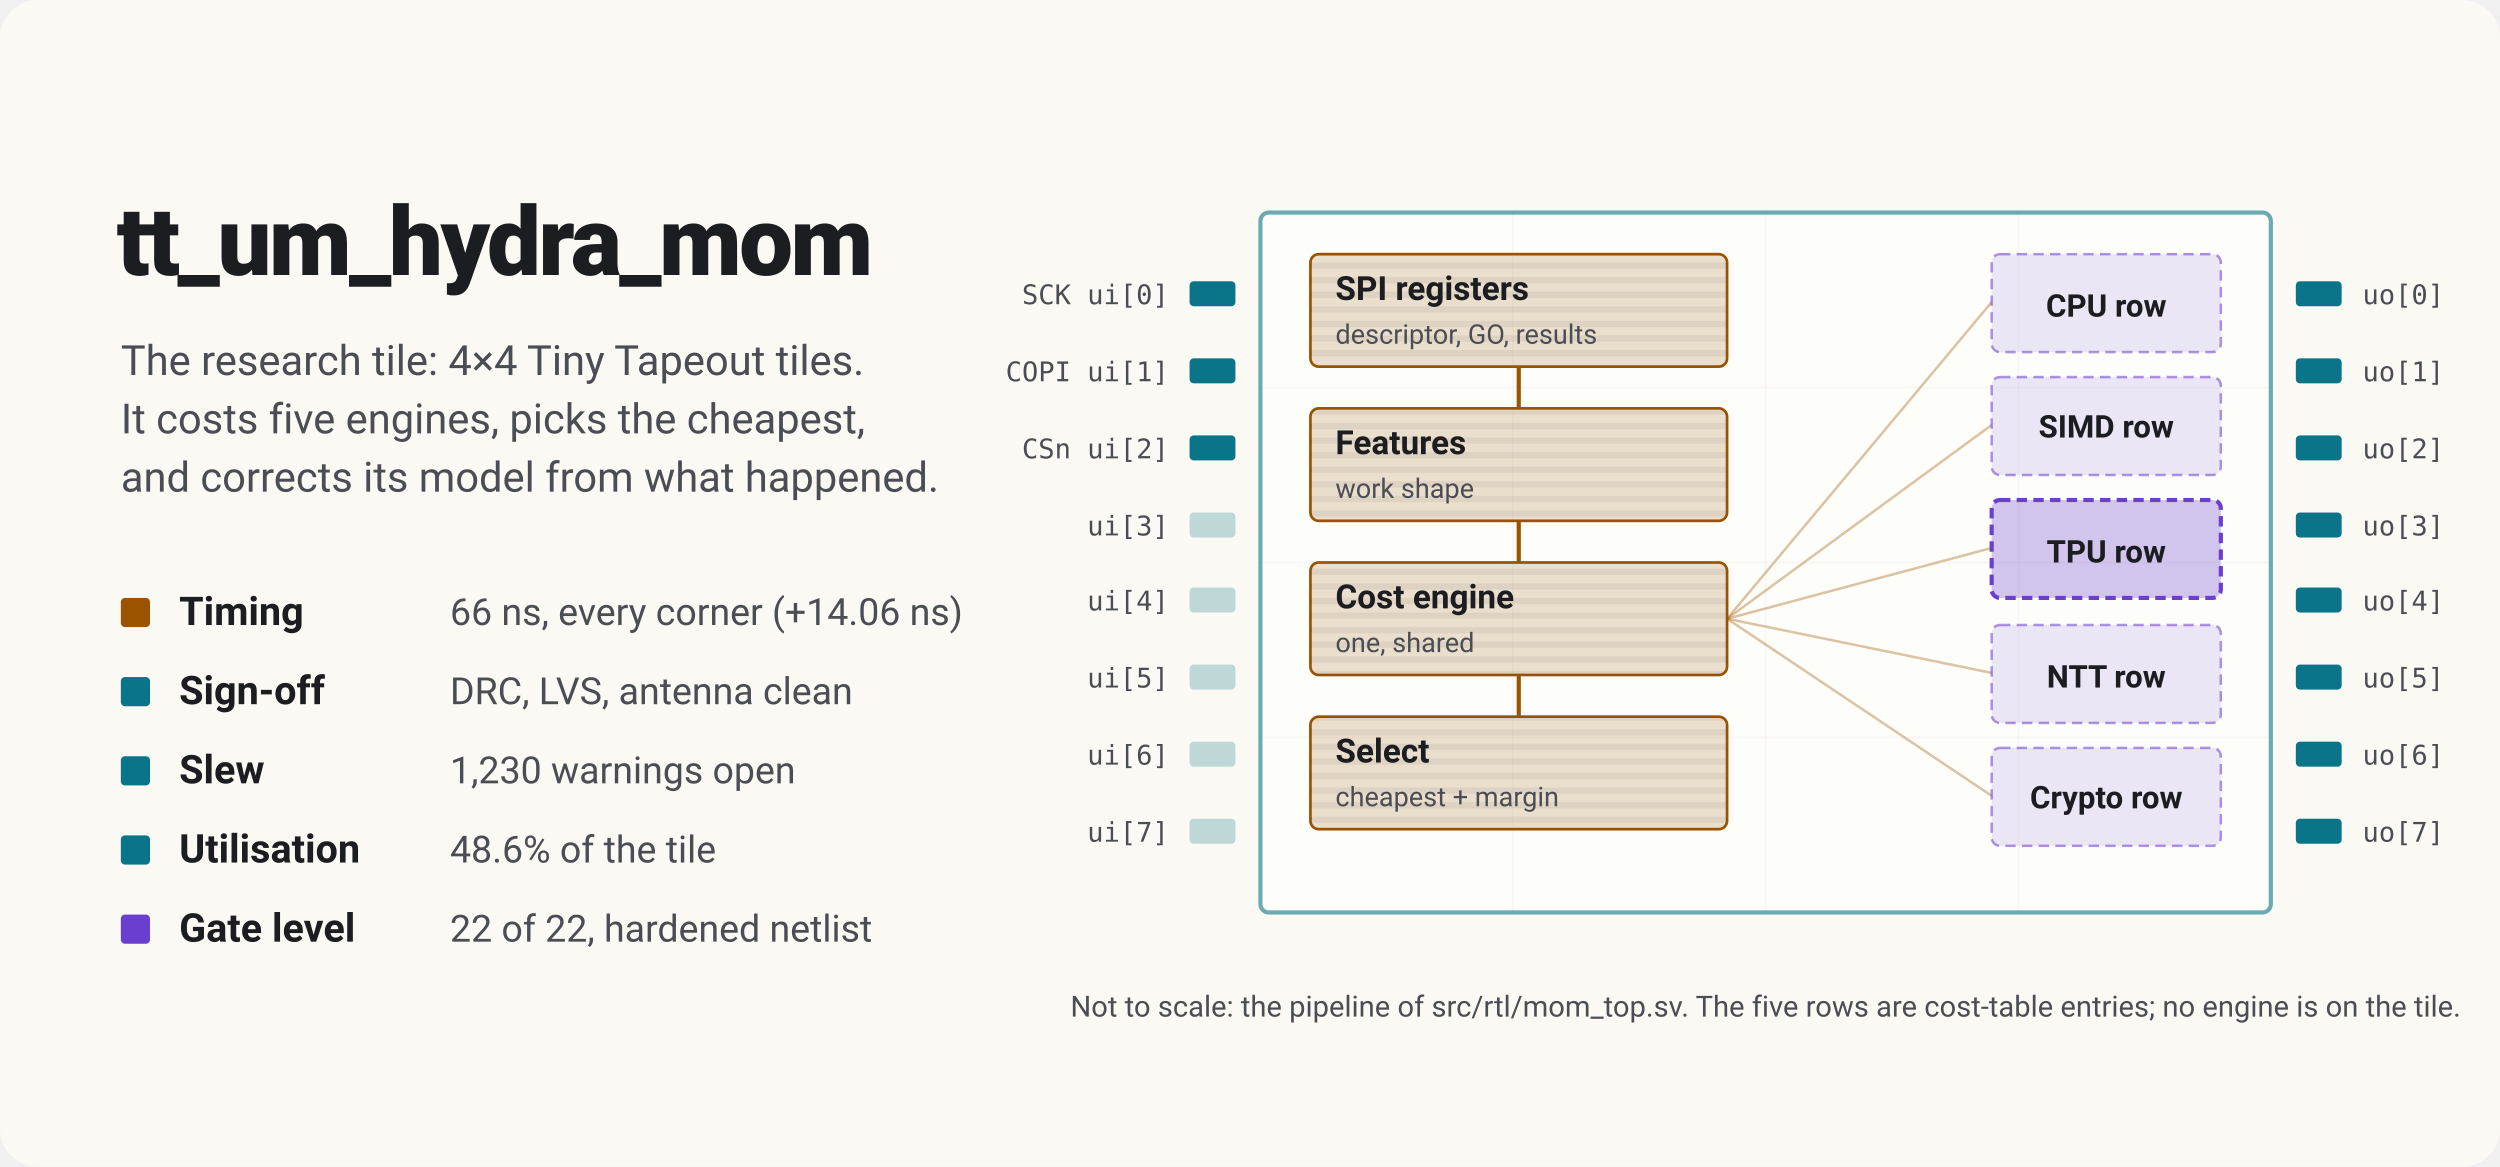
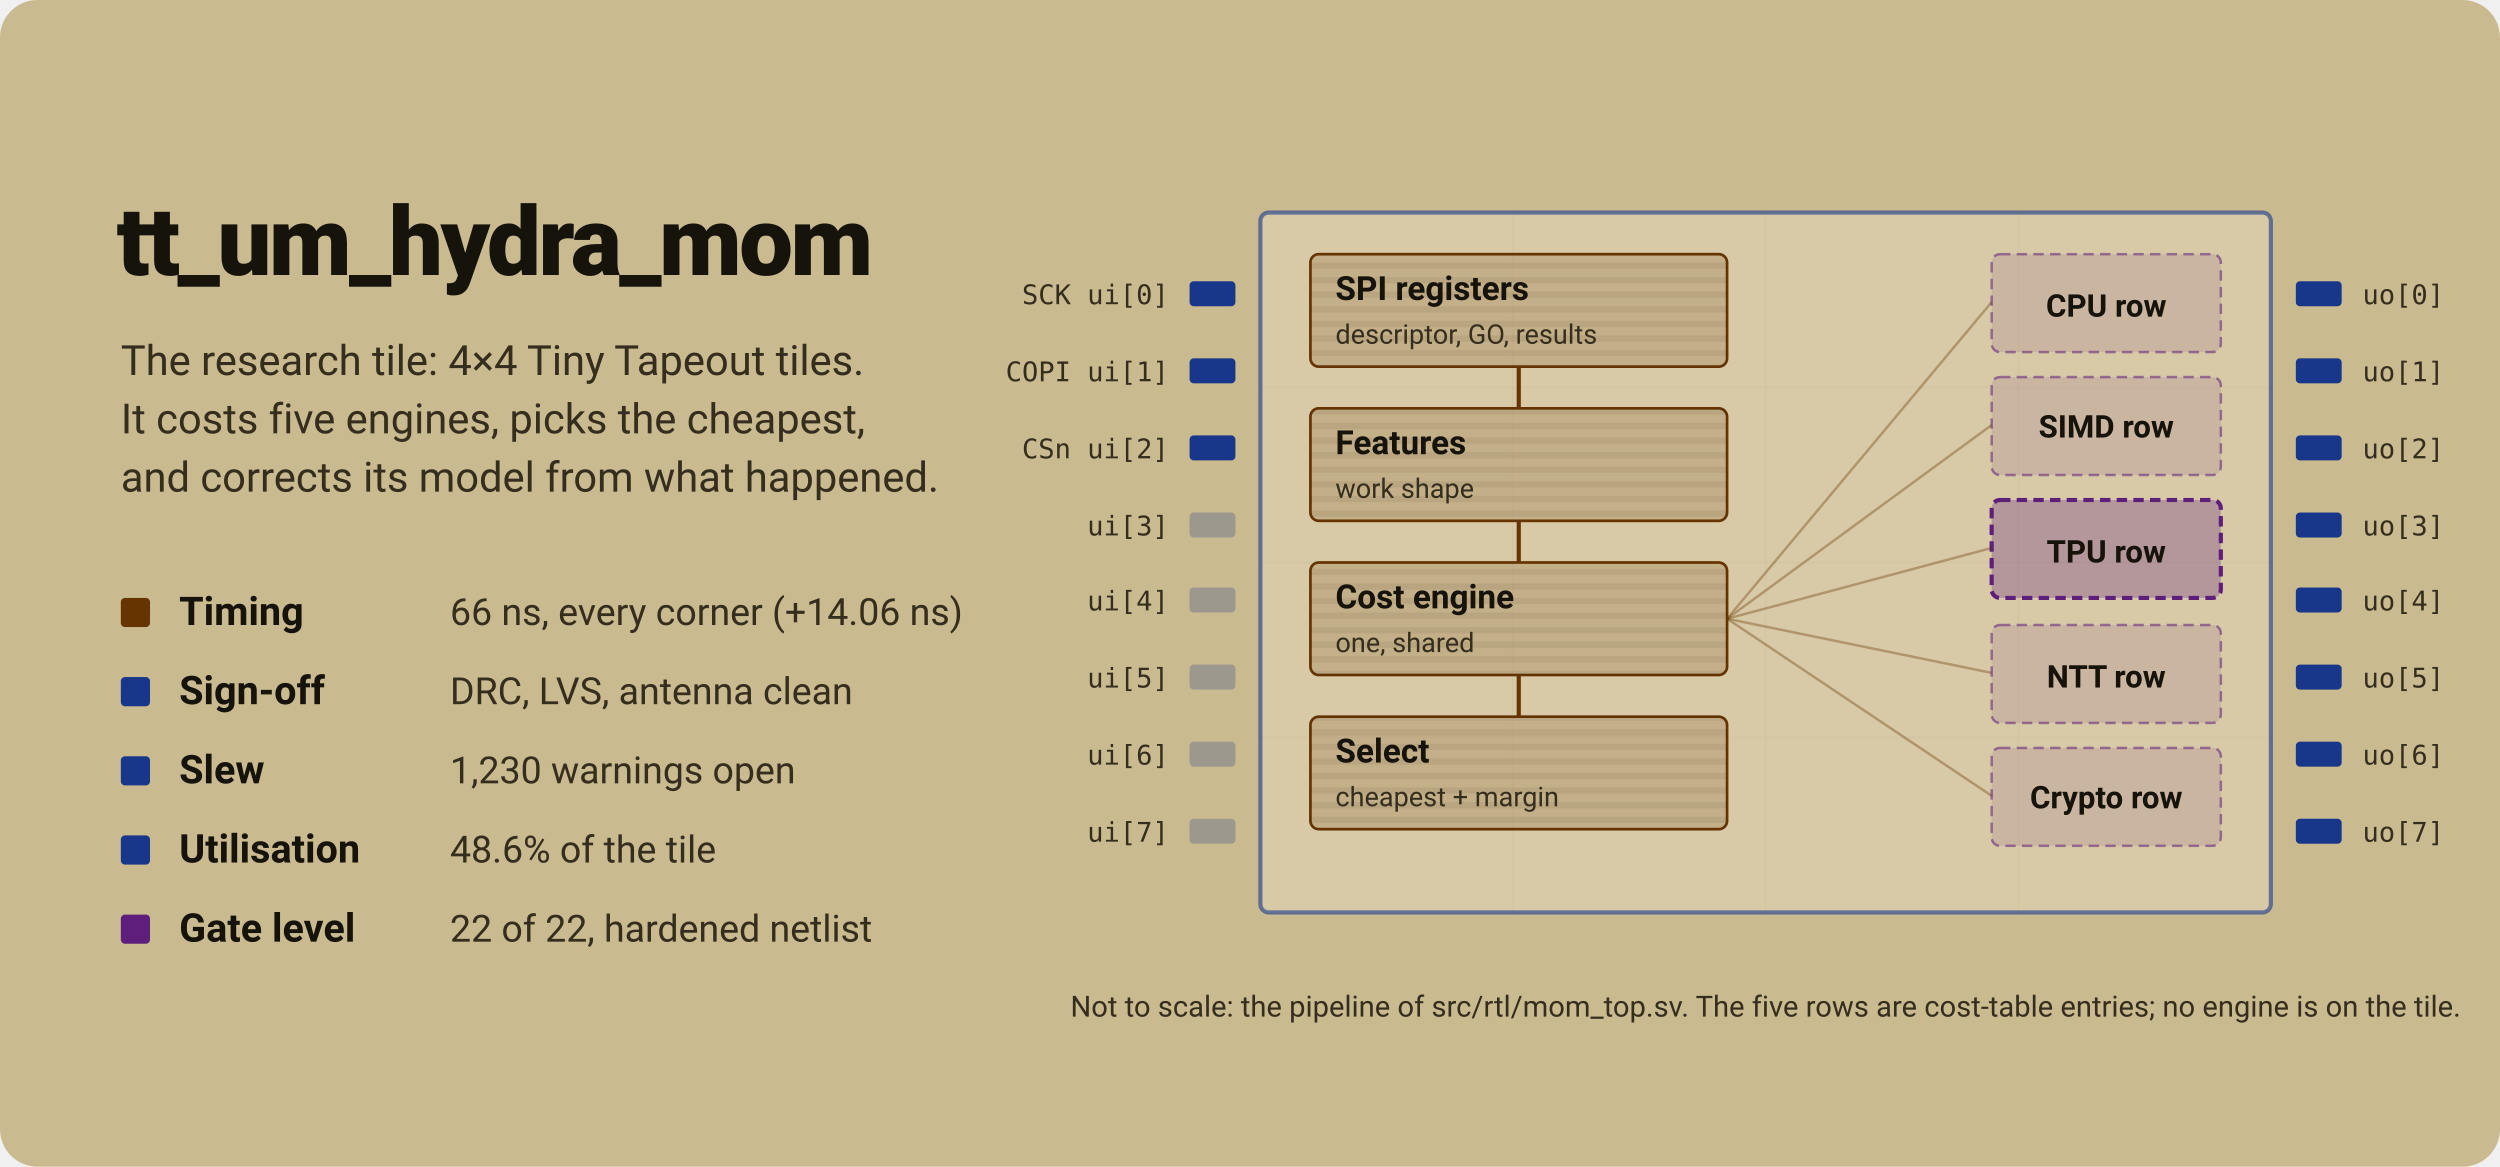
<svg xmlns="http://www.w3.org/2000/svg" viewBox="0 0 1200 560" width="1200" height="560" role="img" aria-labelledby="t d">
  <style>
  /* Static (SkyWater 130 audit, 2026-10-11): a README image cannot offer a
     pause control, so the lead figures show their final state only. */
  .bit { opacity: 1; } .cost { opacity: 1; } .out { opacity: 1; } .hl { opacity: 0; }
</style>
  <defs>
    <pattern id="rows" width="8" height="7" patternUnits="userSpaceOnUse">
-       <rect width="8" height="3" fill="#1c1d21" opacity="0.06" />
+       <rect width="8" height="3" fill="#16130b" opacity="0.06" />
    </pattern>
  </defs>
-   <rect width="1200" height="560" rx="18" fill="#fbf9f3" />
-   <line x1="726.2" y1="102.027" x2="726.2" y2="437.973" stroke="#1c1d21" stroke-opacity=".06" />
-   <line x1="847.5" y1="102.027" x2="847.5" y2="437.973" stroke="#1c1d21" stroke-opacity=".06" />
-   <line x1="968.8" y1="102.027" x2="968.8" y2="437.973" stroke="#1c1d21" stroke-opacity=".06" />
-   <line x1="605.0" y1="186.0" x2="1090.0" y2="186.0" stroke="#1c1d21" stroke-opacity=".06" />
-   <line x1="605.0" y1="270.0" x2="1090.0" y2="270.0" stroke="#1c1d21" stroke-opacity=".06" />
-   <line x1="605.0" y1="354.0" x2="1090.0" y2="354.0" stroke="#1c1d21" stroke-opacity=".06" />
-   <rect x="605.0" y="102.027" width="485.0" height="335.945" rx="4" fill="#ffffff" fill-opacity=".6" stroke="#0a7488" stroke-opacity=".6" stroke-width="2" />
-   <rect class="bit" style="animation-delay:0.00s" x="571.0" y="135" width="22" height="12" rx="2" fill="#0a7488" fill-opacity="1" />
-   <text x="561.0" y="146" text-anchor="end" style="font-family:ui-monospace,SFMono-Regular,Menlo,Consolas,monospace;font-size:13px" fill="#4b4d55">SCK ui[0]</text>
-   <rect class="out" x="1102.0" y="135" width="22" height="12" rx="2" fill="#0a7488" />
-   <text x="1134.0" y="146" style="font-family:ui-monospace,SFMono-Regular,Menlo,Consolas,monospace;font-size:13px" fill="#4b4d55">uo[0]</text>
-   <rect class="bit" style="animation-delay:0.05s" x="571.0" y="172" width="22" height="12" rx="2" fill="#0a7488" fill-opacity="1" />
-   <text x="561.0" y="183" text-anchor="end" style="font-family:ui-monospace,SFMono-Regular,Menlo,Consolas,monospace;font-size:13px" fill="#4b4d55">COPI ui[1]</text>
-   <rect class="out" x="1102.0" y="172" width="22" height="12" rx="2" fill="#0a7488" />
-   <text x="1134.0" y="183" style="font-family:ui-monospace,SFMono-Regular,Menlo,Consolas,monospace;font-size:13px" fill="#4b4d55">uo[1]</text>
-   <rect class="bit" style="animation-delay:0.10s" x="571.0" y="209" width="22" height="12" rx="2" fill="#0a7488" fill-opacity="1" />
-   <text x="561.0" y="220" text-anchor="end" style="font-family:ui-monospace,SFMono-Regular,Menlo,Consolas,monospace;font-size:13px" fill="#4b4d55">CSn ui[2]</text>
-   <rect class="out" x="1102.0" y="209" width="22" height="12" rx="2" fill="#0a7488" />
-   <text x="1134.0" y="220" style="font-family:ui-monospace,SFMono-Regular,Menlo,Consolas,monospace;font-size:13px" fill="#4b4d55">uo[2]</text>
-   <rect class="" style="animation-delay:0.15s" x="571.0" y="246" width="22" height="12" rx="2" fill="#0a7488" fill-opacity="0.25" />
-   <text x="561.0" y="257" text-anchor="end" style="font-family:ui-monospace,SFMono-Regular,Menlo,Consolas,monospace;font-size:13px" fill="#4b4d55">ui[3]</text>
-   <rect class="out" x="1102.0" y="246" width="22" height="12" rx="2" fill="#0a7488" />
-   <text x="1134.0" y="257" style="font-family:ui-monospace,SFMono-Regular,Menlo,Consolas,monospace;font-size:13px" fill="#4b4d55">uo[3]</text>
-   <rect class="" style="animation-delay:0.20s" x="571.0" y="282" width="22" height="12" rx="2" fill="#0a7488" fill-opacity="0.25" />
-   <text x="561.0" y="293" text-anchor="end" style="font-family:ui-monospace,SFMono-Regular,Menlo,Consolas,monospace;font-size:13px" fill="#4b4d55">ui[4]</text>
-   <rect class="out" x="1102.0" y="282" width="22" height="12" rx="2" fill="#0a7488" />
-   <text x="1134.0" y="293" style="font-family:ui-monospace,SFMono-Regular,Menlo,Consolas,monospace;font-size:13px" fill="#4b4d55">uo[4]</text>
-   <rect class="" style="animation-delay:0.25s" x="571.0" y="319" width="22" height="12" rx="2" fill="#0a7488" fill-opacity="0.25" />
-   <text x="561.0" y="330" text-anchor="end" style="font-family:ui-monospace,SFMono-Regular,Menlo,Consolas,monospace;font-size:13px" fill="#4b4d55">ui[5]</text>
-   <rect class="out" x="1102.0" y="319" width="22" height="12" rx="2" fill="#0a7488" />
-   <text x="1134.0" y="330" style="font-family:ui-monospace,SFMono-Regular,Menlo,Consolas,monospace;font-size:13px" fill="#4b4d55">uo[5]</text>
-   <rect class="" style="animation-delay:0.30s" x="571.0" y="356" width="22" height="12" rx="2" fill="#0a7488" fill-opacity="0.25" />
-   <text x="561.0" y="367" text-anchor="end" style="font-family:ui-monospace,SFMono-Regular,Menlo,Consolas,monospace;font-size:13px" fill="#4b4d55">ui[6]</text>
-   <rect class="out" x="1102.0" y="356" width="22" height="12" rx="2" fill="#0a7488" />
-   <text x="1134.0" y="367" style="font-family:ui-monospace,SFMono-Regular,Menlo,Consolas,monospace;font-size:13px" fill="#4b4d55">uo[6]</text>
-   <rect class="" style="animation-delay:0.35s" x="571.0" y="393" width="22" height="12" rx="2" fill="#0a7488" fill-opacity="0.25" />
-   <text x="561.0" y="404" text-anchor="end" style="font-family:ui-monospace,SFMono-Regular,Menlo,Consolas,monospace;font-size:13px" fill="#4b4d55">ui[7]</text>
-   <rect class="out" x="1102.0" y="393" width="22" height="12" rx="2" fill="#0a7488" />
-   <text x="1134.0" y="404" style="font-family:ui-monospace,SFMono-Regular,Menlo,Consolas,monospace;font-size:13px" fill="#4b4d55">uo[7]</text>
-   <rect x="629" y="122" width="200" height="54" rx="4" fill="#9a5300" fill-opacity=".18" stroke="#9a5300" stroke-width="1.3" />
+   <rect width="1200" height="560" rx="18" fill="#c9ba90" />
+   <line x1="726.2" y1="102.027" x2="726.2" y2="437.973" stroke="#16130b" stroke-opacity=".06" />
+   <line x1="847.5" y1="102.027" x2="847.5" y2="437.973" stroke="#16130b" stroke-opacity=".06" />
+   <line x1="968.8" y1="102.027" x2="968.8" y2="437.973" stroke="#16130b" stroke-opacity=".06" />
+   <line x1="605.0" y1="186.0" x2="1090.0" y2="186.0" stroke="#16130b" stroke-opacity=".06" />
+   <line x1="605.0" y1="270.0" x2="1090.0" y2="270.0" stroke="#16130b" stroke-opacity=".06" />
+   <line x1="605.0" y1="354.0" x2="1090.0" y2="354.0" stroke="#16130b" stroke-opacity=".06" />
+   <rect x="605.0" y="102.027" width="485.0" height="335.945" rx="4" fill="#e2d6b4" fill-opacity=".6" stroke="#18378a" stroke-opacity=".6" stroke-width="2" />
+   <rect class="bit" style="animation-delay:0.00s" x="571.0" y="135" width="22" height="12" rx="2" fill="#18378a" fill-opacity="1" />
+   <text x="561.0" y="146" text-anchor="end" style="font-family:ui-monospace,SFMono-Regular,Menlo,Consolas,monospace;font-size:13px" fill="#352d1d">SCK ui[0]</text>
+   <rect class="out" x="1102.0" y="135" width="22" height="12" rx="2" fill="#18378a" />
+   <text x="1134.0" y="146" style="font-family:ui-monospace,SFMono-Regular,Menlo,Consolas,monospace;font-size:13px" fill="#352d1d">uo[0]</text>
+   <rect class="bit" style="animation-delay:0.05s" x="571.0" y="172" width="22" height="12" rx="2" fill="#18378a" fill-opacity="1" />
+   <text x="561.0" y="183" text-anchor="end" style="font-family:ui-monospace,SFMono-Regular,Menlo,Consolas,monospace;font-size:13px" fill="#352d1d">COPI ui[1]</text>
+   <rect class="out" x="1102.0" y="172" width="22" height="12" rx="2" fill="#18378a" />
+   <text x="1134.0" y="183" style="font-family:ui-monospace,SFMono-Regular,Menlo,Consolas,monospace;font-size:13px" fill="#352d1d">uo[1]</text>
+   <rect class="bit" style="animation-delay:0.10s" x="571.0" y="209" width="22" height="12" rx="2" fill="#18378a" fill-opacity="1" />
+   <text x="561.0" y="220" text-anchor="end" style="font-family:ui-monospace,SFMono-Regular,Menlo,Consolas,monospace;font-size:13px" fill="#352d1d">CSn ui[2]</text>
+   <rect class="out" x="1102.0" y="209" width="22" height="12" rx="2" fill="#18378a" />
+   <text x="1134.0" y="220" style="font-family:ui-monospace,SFMono-Regular,Menlo,Consolas,monospace;font-size:13px" fill="#352d1d">uo[2]</text>
+   <rect class="" style="animation-delay:0.15s" x="571.0" y="246" width="22" height="12" rx="2" fill="#18378a" fill-opacity="0.25" />
+   <text x="561.0" y="257" text-anchor="end" style="font-family:ui-monospace,SFMono-Regular,Menlo,Consolas,monospace;font-size:13px" fill="#352d1d">ui[3]</text>
+   <rect class="out" x="1102.0" y="246" width="22" height="12" rx="2" fill="#18378a" />
+   <text x="1134.0" y="257" style="font-family:ui-monospace,SFMono-Regular,Menlo,Consolas,monospace;font-size:13px" fill="#352d1d">uo[3]</text>
+   <rect class="" style="animation-delay:0.20s" x="571.0" y="282" width="22" height="12" rx="2" fill="#18378a" fill-opacity="0.25" />
+   <text x="561.0" y="293" text-anchor="end" style="font-family:ui-monospace,SFMono-Regular,Menlo,Consolas,monospace;font-size:13px" fill="#352d1d">ui[4]</text>
+   <rect class="out" x="1102.0" y="282" width="22" height="12" rx="2" fill="#18378a" />
+   <text x="1134.0" y="293" style="font-family:ui-monospace,SFMono-Regular,Menlo,Consolas,monospace;font-size:13px" fill="#352d1d">uo[4]</text>
+   <rect class="" style="animation-delay:0.25s" x="571.0" y="319" width="22" height="12" rx="2" fill="#18378a" fill-opacity="0.25" />
+   <text x="561.0" y="330" text-anchor="end" style="font-family:ui-monospace,SFMono-Regular,Menlo,Consolas,monospace;font-size:13px" fill="#352d1d">ui[5]</text>
+   <rect class="out" x="1102.0" y="319" width="22" height="12" rx="2" fill="#18378a" />
+   <text x="1134.0" y="330" style="font-family:ui-monospace,SFMono-Regular,Menlo,Consolas,monospace;font-size:13px" fill="#352d1d">uo[5]</text>
+   <rect class="" style="animation-delay:0.30s" x="571.0" y="356" width="22" height="12" rx="2" fill="#18378a" fill-opacity="0.25" />
+   <text x="561.0" y="367" text-anchor="end" style="font-family:ui-monospace,SFMono-Regular,Menlo,Consolas,monospace;font-size:13px" fill="#352d1d">ui[6]</text>
+   <rect class="out" x="1102.0" y="356" width="22" height="12" rx="2" fill="#18378a" />
+   <text x="1134.0" y="367" style="font-family:ui-monospace,SFMono-Regular,Menlo,Consolas,monospace;font-size:13px" fill="#352d1d">uo[6]</text>
+   <rect class="" style="animation-delay:0.35s" x="571.0" y="393" width="22" height="12" rx="2" fill="#18378a" fill-opacity="0.25" />
+   <text x="561.0" y="404" text-anchor="end" style="font-family:ui-monospace,SFMono-Regular,Menlo,Consolas,monospace;font-size:13px" fill="#352d1d">ui[7]</text>
+   <rect class="out" x="1102.0" y="393" width="22" height="12" rx="2" fill="#18378a" />
+   <text x="1134.0" y="404" style="font-family:ui-monospace,SFMono-Regular,Menlo,Consolas,monospace;font-size:13px" fill="#352d1d">uo[7]</text>
+   <rect x="629" y="122" width="200" height="54" rx="4" fill="#653400" fill-opacity=".18" stroke="#653400" stroke-width="1.3" />
  <rect x="629" y="122" width="200" height="54" rx="4" fill="url(#rows)" />
-   <text x="641" y="144" style="font-family:ui-sans-serif,system-ui,-apple-system,'Segoe UI',Roboto,sans-serif;font-size:16px;font-weight:650" fill="#1c1d21">SPI registers</text>
-   <text x="641" y="165" style="font-family:ui-sans-serif,system-ui,-apple-system,'Segoe UI',Roboto,sans-serif;font-size:13px" fill="#4b4d55">descriptor, GO, results</text>
-   <path d="M729,176 V196" stroke="#9a5300" stroke-width="2" />
-   <rect x="629" y="196" width="200" height="54" rx="4" fill="#9a5300" fill-opacity=".18" stroke="#9a5300" stroke-width="1.3" />
+   <text x="641" y="144" style="font-family:ui-sans-serif,system-ui,-apple-system,'Segoe UI',Roboto,sans-serif;font-size:16px;font-weight:650" fill="#16130b">SPI registers</text>
+   <text x="641" y="165" style="font-family:ui-sans-serif,system-ui,-apple-system,'Segoe UI',Roboto,sans-serif;font-size:13px" fill="#352d1d">descriptor, GO, results</text>
+   <path d="M729,176 V196" stroke="#653400" stroke-width="2" />
+   <rect x="629" y="196" width="200" height="54" rx="4" fill="#653400" fill-opacity=".18" stroke="#653400" stroke-width="1.3" />
  <rect x="629" y="196" width="200" height="54" rx="4" fill="url(#rows)" />
-   <text x="641" y="218" style="font-family:ui-sans-serif,system-ui,-apple-system,'Segoe UI',Roboto,sans-serif;font-size:16px;font-weight:650" fill="#1c1d21">Features</text>
-   <text x="641" y="239" style="font-family:ui-sans-serif,system-ui,-apple-system,'Segoe UI',Roboto,sans-serif;font-size:13px" fill="#4b4d55">work shape</text>
-   <path d="M729,250 V270" stroke="#9a5300" stroke-width="2" />
-   <rect x="629" y="270" width="200" height="54" rx="4" fill="#9a5300" fill-opacity=".18" stroke="#9a5300" stroke-width="1.3" />
+   <text x="641" y="218" style="font-family:ui-sans-serif,system-ui,-apple-system,'Segoe UI',Roboto,sans-serif;font-size:16px;font-weight:650" fill="#16130b">Features</text>
+   <text x="641" y="239" style="font-family:ui-sans-serif,system-ui,-apple-system,'Segoe UI',Roboto,sans-serif;font-size:13px" fill="#352d1d">work shape</text>
+   <path d="M729,250 V270" stroke="#653400" stroke-width="2" />
+   <rect x="629" y="270" width="200" height="54" rx="4" fill="#653400" fill-opacity=".18" stroke="#653400" stroke-width="1.3" />
  <rect x="629" y="270" width="200" height="54" rx="4" fill="url(#rows)" />
-   <text x="641" y="292" style="font-family:ui-sans-serif,system-ui,-apple-system,'Segoe UI',Roboto,sans-serif;font-size:16px;font-weight:650" fill="#1c1d21">Cost engine</text>
-   <text x="641" y="313" style="font-family:ui-sans-serif,system-ui,-apple-system,'Segoe UI',Roboto,sans-serif;font-size:13px" fill="#4b4d55">one, shared</text>
-   <path d="M729,324 V344" stroke="#9a5300" stroke-width="2" />
-   <rect x="629" y="344" width="200" height="54" rx="4" fill="#9a5300" fill-opacity=".18" stroke="#9a5300" stroke-width="1.3" />
+   <text x="641" y="292" style="font-family:ui-sans-serif,system-ui,-apple-system,'Segoe UI',Roboto,sans-serif;font-size:16px;font-weight:650" fill="#16130b">Cost engine</text>
+   <text x="641" y="313" style="font-family:ui-sans-serif,system-ui,-apple-system,'Segoe UI',Roboto,sans-serif;font-size:13px" fill="#352d1d">one, shared</text>
+   <path d="M729,324 V344" stroke="#653400" stroke-width="2" />
+   <rect x="629" y="344" width="200" height="54" rx="4" fill="#653400" fill-opacity=".18" stroke="#653400" stroke-width="1.3" />
  <rect x="629" y="344" width="200" height="54" rx="4" fill="url(#rows)" />
-   <text x="641" y="366" style="font-family:ui-sans-serif,system-ui,-apple-system,'Segoe UI',Roboto,sans-serif;font-size:16px;font-weight:650" fill="#1c1d21">Select</text>
-   <text x="641" y="387" style="font-family:ui-sans-serif,system-ui,-apple-system,'Segoe UI',Roboto,sans-serif;font-size:13px" fill="#4b4d55">cheapest + margin</text>
-   <rect x="956" y="122" width="110" height="47" rx="4" fill="#6a3fcf" fill-opacity=".12" stroke="#6a3fcf" stroke-opacity="0.55" stroke-width="1.2" stroke-dasharray="5 3" />
-   <text x="1011" y="152" text-anchor="middle" style="font-family:ui-sans-serif,system-ui,-apple-system,'Segoe UI',Roboto,sans-serif;font-size:15px;font-weight:650" fill="#1c1d21">CPU row</text>
-   <rect class="hl" style="animation-delay:0.0s" x="956" y="122" width="110" height="47" rx="4" fill="none" stroke="#1c1d21" stroke-width="2.4" />
-   <path d="M829,297 L956,145" stroke="#9a5300" stroke-opacity=".35" stroke-width="1.2" />
-   <rect x="956" y="181" width="110" height="47" rx="4" fill="#6a3fcf" fill-opacity=".12" stroke="#6a3fcf" stroke-opacity="0.55" stroke-width="1.2" stroke-dasharray="5 3" />
-   <text x="1011" y="210" text-anchor="middle" style="font-family:ui-sans-serif,system-ui,-apple-system,'Segoe UI',Roboto,sans-serif;font-size:15px;font-weight:650" fill="#1c1d21">SIMD row</text>
-   <rect class="hl" style="animation-delay:0.6s" x="956" y="181" width="110" height="47" rx="4" fill="none" stroke="#1c1d21" stroke-width="2.4" />
-   <path d="M829,297 L956,204" stroke="#9a5300" stroke-opacity=".35" stroke-width="1.2" />
-   <rect x="956" y="240" width="110" height="47" rx="4" fill="#6a3fcf" fill-opacity=".30" stroke="#6a3fcf" stroke-opacity="1" stroke-width="2" stroke-dasharray="5 3" />
-   <text x="1011" y="270" text-anchor="middle" style="font-family:ui-sans-serif,system-ui,-apple-system,'Segoe UI',Roboto,sans-serif;font-size:15px;font-weight:650" fill="#1c1d21">TPU row</text>
-   <rect class="hl" style="animation-delay:1.2s" x="956" y="240" width="110" height="47" rx="4" fill="none" stroke="#1c1d21" stroke-width="2.4" />
-   <path d="M829,297 L956,263" stroke="#9a5300" stroke-opacity=".35" stroke-width="1.2" />
-   <rect x="956" y="300" width="110" height="47" rx="4" fill="#6a3fcf" fill-opacity=".12" stroke="#6a3fcf" stroke-opacity="0.55" stroke-width="1.2" stroke-dasharray="5 3" />
-   <text x="1011" y="330" text-anchor="middle" style="font-family:ui-sans-serif,system-ui,-apple-system,'Segoe UI',Roboto,sans-serif;font-size:15px;font-weight:650" fill="#1c1d21">NTT row</text>
-   <rect class="hl" style="animation-delay:1.8s" x="956" y="300" width="110" height="47" rx="4" fill="none" stroke="#1c1d21" stroke-width="2.4" />
-   <path d="M829,297 L956,323" stroke="#9a5300" stroke-opacity=".35" stroke-width="1.2" />
-   <rect x="956" y="359" width="110" height="47" rx="4" fill="#6a3fcf" fill-opacity=".12" stroke="#6a3fcf" stroke-opacity="0.55" stroke-width="1.2" stroke-dasharray="5 3" />
-   <text x="1011" y="388" text-anchor="middle" style="font-family:ui-sans-serif,system-ui,-apple-system,'Segoe UI',Roboto,sans-serif;font-size:15px;font-weight:650" fill="#1c1d21">Crypto row</text>
-   <rect class="hl" style="animation-delay:2.4s" x="956" y="359" width="110" height="47" rx="4" fill="none" stroke="#1c1d21" stroke-width="2.4" />
-   <path d="M829,297 L956,382" stroke="#9a5300" stroke-opacity=".35" stroke-width="1.2" />
-   <text x="56" y="132" style="font-family:ui-sans-serif,system-ui,-apple-system,'Segoe UI',Roboto,sans-serif;font-size:46px;font-weight:800;letter-spacing:-1.2px" fill="#1c1d21">tt_um_hydra_mom</text>
-   <text x="58" y="180" style="font-family:ui-sans-serif,system-ui,-apple-system,'Segoe UI',Roboto,sans-serif;font-size:20px" fill="#4b4d55">The research tile: 4×4 Tiny Tapeout tiles.</text>
-   <text x="58" y="208" style="font-family:ui-sans-serif,system-ui,-apple-system,'Segoe UI',Roboto,sans-serif;font-size:20px" fill="#4b4d55">It costs five engines, picks the cheapest,</text>
-   <text x="58" y="236" style="font-family:ui-sans-serif,system-ui,-apple-system,'Segoe UI',Roboto,sans-serif;font-size:20px" fill="#4b4d55">and corrects its model from what happened.</text>
-   <rect x="58" y="287" width="14" height="14" rx="2" fill="#9a5300" />
-   <text x="86" y="300" style="font-family:ui-sans-serif,system-ui,-apple-system,'Segoe UI',Roboto,sans-serif;font-size:19px;font-weight:650" fill="#1c1d21">Timing</text>
-   <text x="216" y="300" style="font-family:ui-sans-serif,system-ui,-apple-system,'Segoe UI',Roboto,sans-serif;font-size:18px" fill="#4b4d55">66 ns, every corner (+14.06 ns)</text>
-   <rect x="58" y="325" width="14" height="14" rx="2" fill="#0a7488" />
-   <text x="86" y="338" style="font-family:ui-sans-serif,system-ui,-apple-system,'Segoe UI',Roboto,sans-serif;font-size:19px;font-weight:650" fill="#1c1d21">Sign-off</text>
-   <text x="216" y="338" style="font-family:ui-sans-serif,system-ui,-apple-system,'Segoe UI',Roboto,sans-serif;font-size:18px" fill="#4b4d55">DRC, LVS, antenna clean</text>
-   <rect x="58" y="363" width="14" height="14" rx="2" fill="#0a7488" />
-   <text x="86" y="376" style="font-family:ui-sans-serif,system-ui,-apple-system,'Segoe UI',Roboto,sans-serif;font-size:19px;font-weight:650" fill="#1c1d21">Slew</text>
-   <text x="216" y="376" style="font-family:ui-sans-serif,system-ui,-apple-system,'Segoe UI',Roboto,sans-serif;font-size:18px" fill="#4b4d55">1,230 warnings open</text>
-   <rect x="58" y="401" width="14" height="14" rx="2" fill="#0a7488" />
-   <text x="86" y="414" style="font-family:ui-sans-serif,system-ui,-apple-system,'Segoe UI',Roboto,sans-serif;font-size:19px;font-weight:650" fill="#1c1d21">Utilisation</text>
-   <text x="216" y="414" style="font-family:ui-sans-serif,system-ui,-apple-system,'Segoe UI',Roboto,sans-serif;font-size:18px" fill="#4b4d55">48.6% of the tile</text>
-   <rect x="58" y="439" width="14" height="14" rx="2" fill="#6a3fcf" />
-   <text x="86" y="452" style="font-family:ui-sans-serif,system-ui,-apple-system,'Segoe UI',Roboto,sans-serif;font-size:19px;font-weight:650" fill="#1c1d21">Gate level</text>
-   <text x="216" y="452" style="font-family:ui-sans-serif,system-ui,-apple-system,'Segoe UI',Roboto,sans-serif;font-size:18px" fill="#4b4d55">22 of 22, hardened netlist</text>
-   <text x="847.5" y="487.973" text-anchor="middle" style="font-family:ui-sans-serif,system-ui,-apple-system,'Segoe UI',Roboto,sans-serif;font-size:14px" fill="#4b4d55">Not to scale: the pipeline of src/rtl/mom_top.sv. The five rows are cost-table entries; no engine is on the tile.</text>
+   <text x="641" y="366" style="font-family:ui-sans-serif,system-ui,-apple-system,'Segoe UI',Roboto,sans-serif;font-size:16px;font-weight:650" fill="#16130b">Select</text>
+   <text x="641" y="387" style="font-family:ui-sans-serif,system-ui,-apple-system,'Segoe UI',Roboto,sans-serif;font-size:13px" fill="#352d1d">cheapest + margin</text>
+   <rect x="956" y="122" width="110" height="47" rx="4" fill="#5e1f7c" fill-opacity=".12" stroke="#5e1f7c" stroke-opacity="0.55" stroke-width="1.2" stroke-dasharray="5 3" />
+   <text x="1011" y="152" text-anchor="middle" style="font-family:ui-sans-serif,system-ui,-apple-system,'Segoe UI',Roboto,sans-serif;font-size:15px;font-weight:650" fill="#16130b">CPU row</text>
+   <rect class="hl" style="animation-delay:0.0s" x="956" y="122" width="110" height="47" rx="4" fill="none" stroke="#16130b" stroke-width="2.4" />
+   <path d="M829,297 L956,145" stroke="#653400" stroke-opacity=".35" stroke-width="1.2" />
+   <rect x="956" y="181" width="110" height="47" rx="4" fill="#5e1f7c" fill-opacity=".12" stroke="#5e1f7c" stroke-opacity="0.55" stroke-width="1.2" stroke-dasharray="5 3" />
+   <text x="1011" y="210" text-anchor="middle" style="font-family:ui-sans-serif,system-ui,-apple-system,'Segoe UI',Roboto,sans-serif;font-size:15px;font-weight:650" fill="#16130b">SIMD row</text>
+   <rect class="hl" style="animation-delay:0.6s" x="956" y="181" width="110" height="47" rx="4" fill="none" stroke="#16130b" stroke-width="2.4" />
+   <path d="M829,297 L956,204" stroke="#653400" stroke-opacity=".35" stroke-width="1.2" />
+   <rect x="956" y="240" width="110" height="47" rx="4" fill="#5e1f7c" fill-opacity=".30" stroke="#5e1f7c" stroke-opacity="1" stroke-width="2" stroke-dasharray="5 3" />
+   <text x="1011" y="270" text-anchor="middle" style="font-family:ui-sans-serif,system-ui,-apple-system,'Segoe UI',Roboto,sans-serif;font-size:15px;font-weight:650" fill="#16130b">TPU row</text>
+   <rect class="hl" style="animation-delay:1.2s" x="956" y="240" width="110" height="47" rx="4" fill="none" stroke="#16130b" stroke-width="2.4" />
+   <path d="M829,297 L956,263" stroke="#653400" stroke-opacity=".35" stroke-width="1.2" />
+   <rect x="956" y="300" width="110" height="47" rx="4" fill="#5e1f7c" fill-opacity=".12" stroke="#5e1f7c" stroke-opacity="0.55" stroke-width="1.2" stroke-dasharray="5 3" />
+   <text x="1011" y="330" text-anchor="middle" style="font-family:ui-sans-serif,system-ui,-apple-system,'Segoe UI',Roboto,sans-serif;font-size:15px;font-weight:650" fill="#16130b">NTT row</text>
+   <rect class="hl" style="animation-delay:1.8s" x="956" y="300" width="110" height="47" rx="4" fill="none" stroke="#16130b" stroke-width="2.4" />
+   <path d="M829,297 L956,323" stroke="#653400" stroke-opacity=".35" stroke-width="1.2" />
+   <rect x="956" y="359" width="110" height="47" rx="4" fill="#5e1f7c" fill-opacity=".12" stroke="#5e1f7c" stroke-opacity="0.55" stroke-width="1.2" stroke-dasharray="5 3" />
+   <text x="1011" y="388" text-anchor="middle" style="font-family:ui-sans-serif,system-ui,-apple-system,'Segoe UI',Roboto,sans-serif;font-size:15px;font-weight:650" fill="#16130b">Crypto row</text>
+   <rect class="hl" style="animation-delay:2.4s" x="956" y="359" width="110" height="47" rx="4" fill="none" stroke="#16130b" stroke-width="2.4" />
+   <path d="M829,297 L956,382" stroke="#653400" stroke-opacity=".35" stroke-width="1.2" />
+   <text x="56" y="132" style="font-family:ui-sans-serif,system-ui,-apple-system,'Segoe UI',Roboto,sans-serif;font-size:46px;font-weight:800;letter-spacing:-1.2px" fill="#16130b">tt_um_hydra_mom</text>
+   <text x="58" y="180" style="font-family:ui-sans-serif,system-ui,-apple-system,'Segoe UI',Roboto,sans-serif;font-size:20px" fill="#352d1d">The research tile: 4×4 Tiny Tapeout tiles.</text>
+   <text x="58" y="208" style="font-family:ui-sans-serif,system-ui,-apple-system,'Segoe UI',Roboto,sans-serif;font-size:20px" fill="#352d1d">It costs five engines, picks the cheapest,</text>
+   <text x="58" y="236" style="font-family:ui-sans-serif,system-ui,-apple-system,'Segoe UI',Roboto,sans-serif;font-size:20px" fill="#352d1d">and corrects its model from what happened.</text>
+   <rect x="58" y="287" width="14" height="14" rx="2" fill="#653400" />
+   <text x="86" y="300" style="font-family:ui-sans-serif,system-ui,-apple-system,'Segoe UI',Roboto,sans-serif;font-size:19px;font-weight:650" fill="#16130b">Timing</text>
+   <text x="216" y="300" style="font-family:ui-sans-serif,system-ui,-apple-system,'Segoe UI',Roboto,sans-serif;font-size:18px" fill="#352d1d">66 ns, every corner (+14.06 ns)</text>
+   <rect x="58" y="325" width="14" height="14" rx="2" fill="#18378a" />
+   <text x="86" y="338" style="font-family:ui-sans-serif,system-ui,-apple-system,'Segoe UI',Roboto,sans-serif;font-size:19px;font-weight:650" fill="#16130b">Sign-off</text>
+   <text x="216" y="338" style="font-family:ui-sans-serif,system-ui,-apple-system,'Segoe UI',Roboto,sans-serif;font-size:18px" fill="#352d1d">DRC, LVS, antenna clean</text>
+   <rect x="58" y="363" width="14" height="14" rx="2" fill="#18378a" />
+   <text x="86" y="376" style="font-family:ui-sans-serif,system-ui,-apple-system,'Segoe UI',Roboto,sans-serif;font-size:19px;font-weight:650" fill="#16130b">Slew</text>
+   <text x="216" y="376" style="font-family:ui-sans-serif,system-ui,-apple-system,'Segoe UI',Roboto,sans-serif;font-size:18px" fill="#352d1d">1,230 warnings open</text>
+   <rect x="58" y="401" width="14" height="14" rx="2" fill="#18378a" />
+   <text x="86" y="414" style="font-family:ui-sans-serif,system-ui,-apple-system,'Segoe UI',Roboto,sans-serif;font-size:19px;font-weight:650" fill="#16130b">Utilisation</text>
+   <text x="216" y="414" style="font-family:ui-sans-serif,system-ui,-apple-system,'Segoe UI',Roboto,sans-serif;font-size:18px" fill="#352d1d">48.6% of the tile</text>
+   <rect x="58" y="439" width="14" height="14" rx="2" fill="#5e1f7c" />
+   <text x="86" y="452" style="font-family:ui-sans-serif,system-ui,-apple-system,'Segoe UI',Roboto,sans-serif;font-size:19px;font-weight:650" fill="#16130b">Gate level</text>
+   <text x="216" y="452" style="font-family:ui-sans-serif,system-ui,-apple-system,'Segoe UI',Roboto,sans-serif;font-size:18px" fill="#352d1d">22 of 22, hardened netlist</text>
+   <text x="847.5" y="487.973" text-anchor="middle" style="font-family:ui-sans-serif,system-ui,-apple-system,'Segoe UI',Roboto,sans-serif;font-size:14px" fill="#352d1d">Not to scale: the pipeline of src/rtl/mom_top.sv. The five rows are cost-table entries; no engine is on the tile.</text>
</svg>
